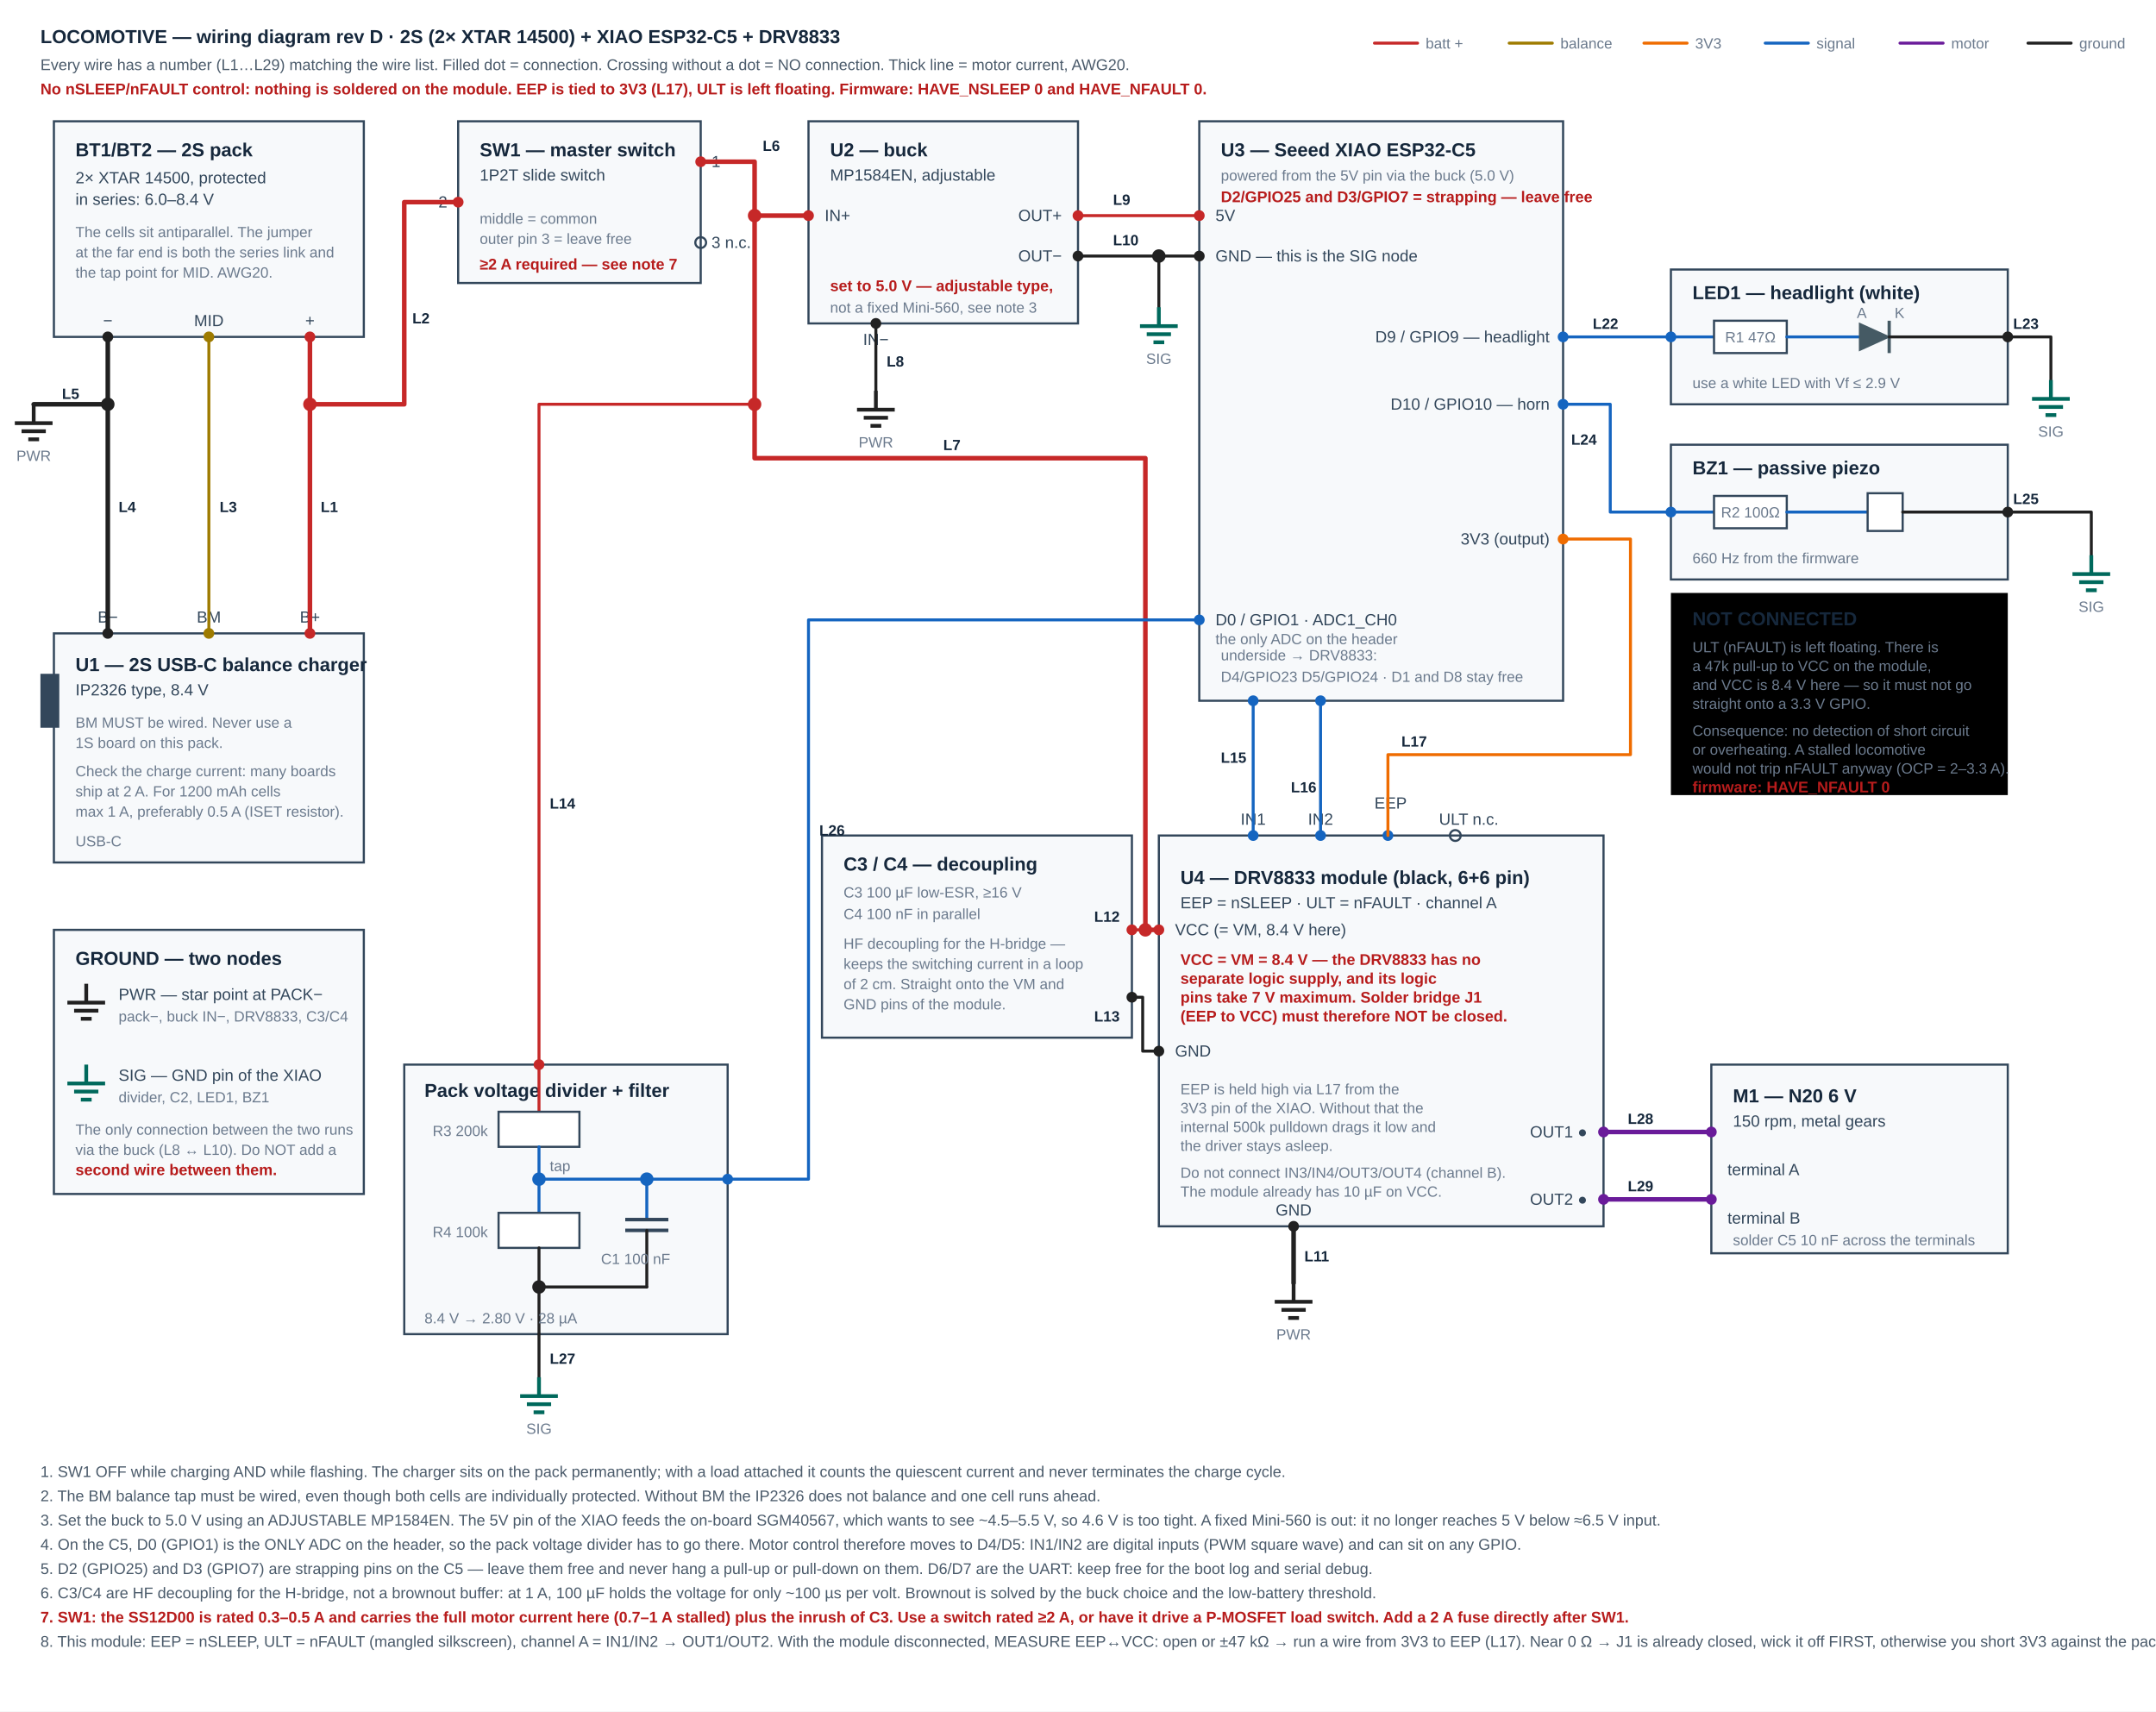
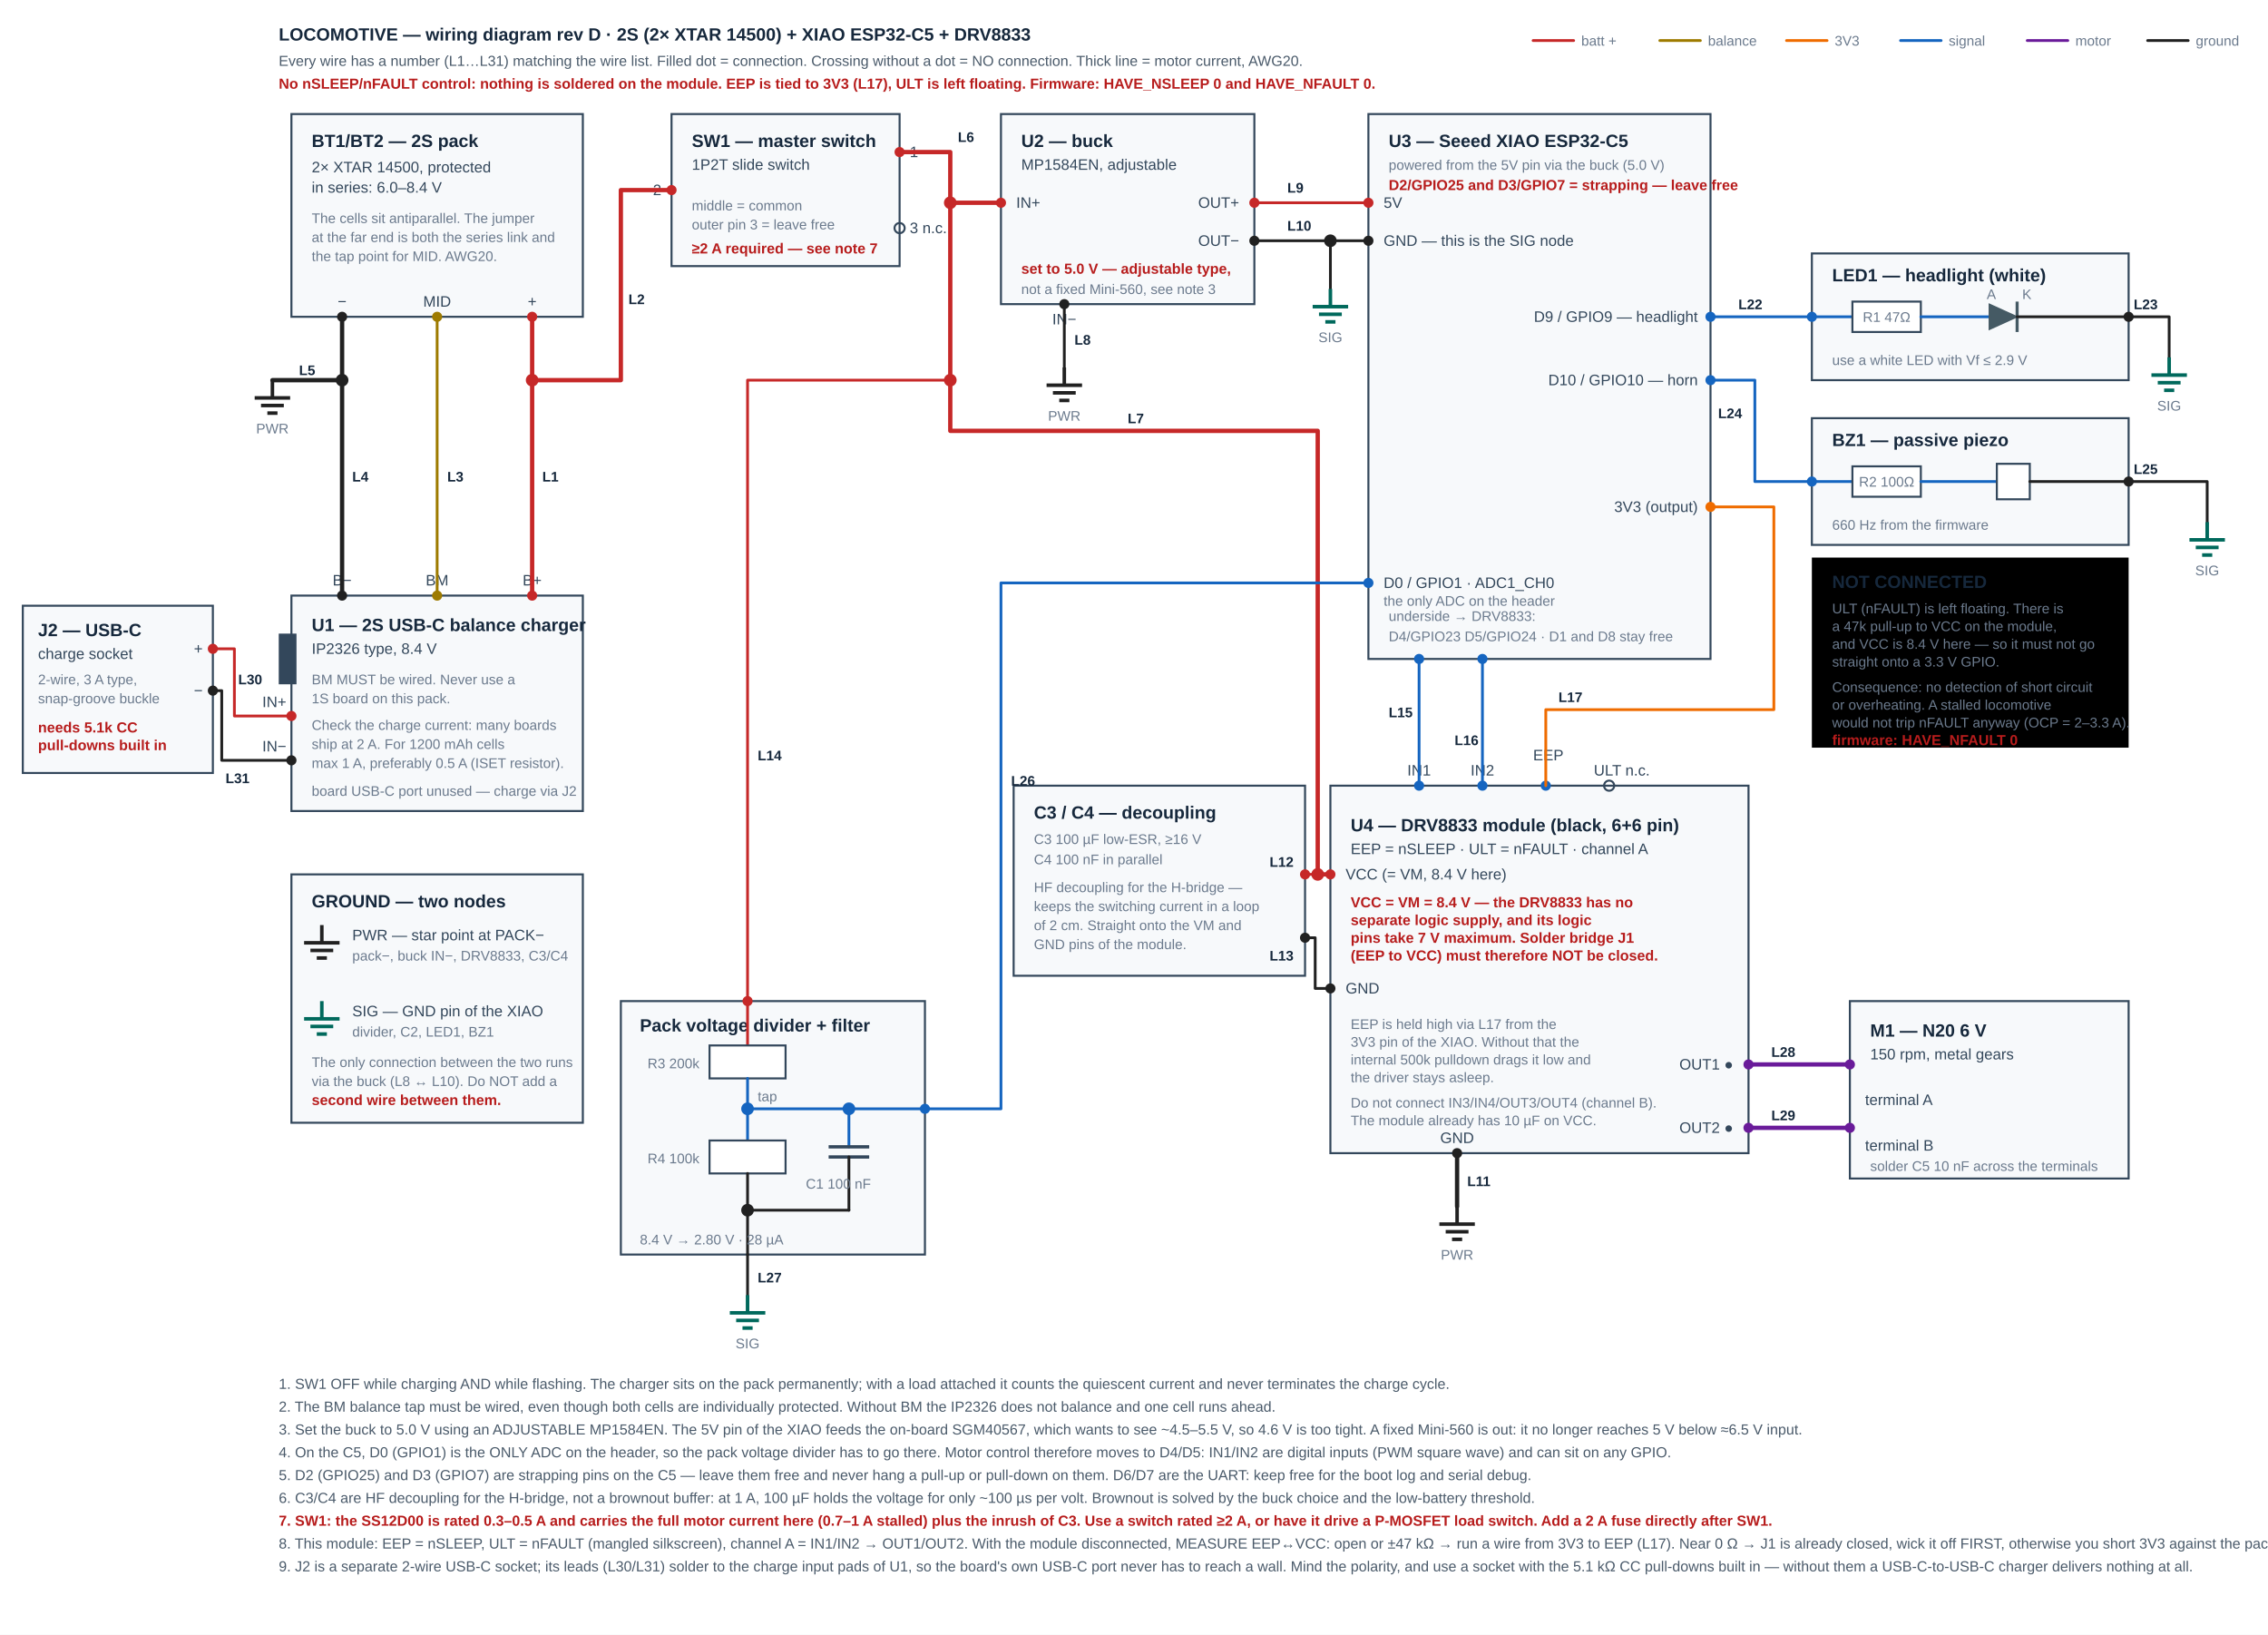
- <svg xmlns="http://www.w3.org/2000/svg" viewBox="0 0 1600 1270" width="1600" height="1270" font-family="Segoe UI, Arial, sans-serif" font-size="13">
+ <svg xmlns="http://www.w3.org/2000/svg" viewBox="-190 0 1790 1290" width="1790" height="1290" font-family="Segoe UI, Arial, sans-serif" font-size="13">
  <style>
    .box{fill:#f7f9fb;stroke:#33475b;stroke-width:1.6}
    .hdr{font-weight:700;font-size:14px;fill:#16283c}
    .pin{font-size:12px;fill:#33475b}
    .sub{font-size:11px;fill:#6b7a8d}
    .w{stroke-width:2.2;fill:none;stroke-linecap:round;stroke-linejoin:round}
    .hv{stroke-width:3.4}
    .pos{stroke:#c62828}
    .neg{stroke:#212121}
    .sig{stroke:#1565c0}
    .v33{stroke:#ef6c00}
    .bal{stroke:#9e7b00}
    .mot{stroke:#6a1b9a}
    .gp{stroke:#212121;stroke-width:2.8;fill:none}
    .gs{stroke:#00695c;stroke-width:2.8;fill:none}
    .wn{font-size:11px;font-weight:700;fill:#16283c}
    .note{font-size:11.5px;fill:#4a5a6a}
    .warn{font-size:11.5px;fill:#b71c1c;font-weight:600}
  </style>
-   <rect x="0" y="0" width="1600" height="1270" fill="#ffffff" />
+   <rect x="-190" y="0" width="1790" height="1290" fill="#ffffff" />
  <text x="30" y="32" font-size="19" class="hdr">LOCOMOTIVE — wiring diagram rev D  ·  2S (2× XTAR 14500) + XIAO ESP32-C5 + DRV8833</text>
-   <text x="30" y="52" class="note">Every wire has a number (L1…L29) matching the wire list. Filled dot = connection. Crossing without a dot = NO connection. Thick line = motor current, AWG20.</text>
+   <text x="30" y="52" class="note">Every wire has a number (L1…L31) matching the wire list. Filled dot = connection. Crossing without a dot = NO connection. Thick line = motor current, AWG20.</text>
  <text x="30" y="70" class="warn">No nSLEEP/nFAULT control: nothing is soldered on the module. EEP is tied to 3V3 (L17), ULT is left floating. Firmware: HAVE_NSLEEP 0 and HAVE_NFAULT 0.</text>
  <line class="w pos" x1="1020" y1="32" x2="1052" y2="32" />
  <text x="1058" y="36" class="sub">batt +</text>
  <line class="w bal" x1="1120" y1="32" x2="1152" y2="32" />
  <text x="1158" y="36" class="sub">balance</text>
  <line class="w v33" x1="1220" y1="32" x2="1252" y2="32" />
  <text x="1258" y="36" class="sub">3V3</text>
  <line class="w sig" x1="1310" y1="32" x2="1342" y2="32" />
  <text x="1348" y="36" class="sub">signal</text>
  <line class="w mot" x1="1410" y1="32" x2="1442" y2="32" />
  <text x="1448" y="36" class="sub">motor</text>
  <line class="w neg" x1="1505" y1="32" x2="1537" y2="32" />
  <text x="1543" y="36" class="sub">ground</text>
  <rect x="40" y="90" width="230" height="160" class="box" />
  <text x="56" y="116" class="hdr">BT1/BT2 — 2S pack</text>
  <text x="56" y="136" class="pin">2× XTAR 14500, protected</text>
  <text x="56" y="152" class="pin">in series: 6.0–8.4 V</text>
  <text x="56" y="176" class="sub">The cells sit antiparallel. The jumper</text>
  <text x="56" y="191" class="sub">at the far end is both the series link and</text>
  <text x="56" y="206" class="sub">the tap point for MID. AWG20.</text>
  <text x="80" y="242" class="pin" text-anchor="middle">−</text>
  <text x="155" y="242" class="pin" text-anchor="middle">MID</text>
  <text x="230" y="242" class="pin" text-anchor="middle">+</text>
  <circle cx="80" cy="250" r="4" fill="#212121" />
  <circle cx="155" cy="250" r="4" fill="#9e7b00" />
  <circle cx="230" cy="250" r="4" fill="#c62828" />
  <rect x="40" y="470" width="230" height="170" class="box" />
  <text x="80" y="462" class="pin" text-anchor="middle">B−</text>
  <text x="155" y="462" class="pin" text-anchor="middle">BM</text>
  <text x="230" y="462" class="pin" text-anchor="middle">B+</text>
  <circle cx="80" cy="470" r="4" fill="#212121" />
  <circle cx="155" cy="470" r="4" fill="#9e7b00" />
  <circle cx="230" cy="470" r="4" fill="#c62828" />
  <text x="56" y="498" class="hdr">U1 — 2S USB-C balance charger</text>
  <text x="56" y="516" class="pin">IP2326 type, 8.4 V</text>
  <text x="56" y="540" class="sub">BM MUST be wired. Never use a</text>
  <text x="56" y="555" class="sub">1S board on this pack.</text>
  <text x="56" y="576" class="sub">Check the charge current: many boards</text>
  <text x="56" y="591" class="sub">ship at 2 A. For 1200 mAh cells</text>
  <text x="56" y="606" class="sub">max 1 A, preferably 0.5 A (ISET resistor).</text>
  <rect x="30" y="500" width="14" height="40" fill="#33475b" />
-   <text x="56" y="628" class="sub">USB-C</text>
+   <circle cx="40" cy="565" r="4" fill="#c62828" />
+   <circle cx="40" cy="600" r="4" fill="#212121" />
+   <text x="36" y="558" class="pin" text-anchor="end">IN+</text>
+   <text x="36" y="593" class="pin" text-anchor="end">IN−</text>
+   <text x="56" y="628" class="sub">board USB-C port unused — charge via J2</text>
+   <rect x="-172" y="478" width="150" height="132" class="box" />
+   <text x="-160" y="502" class="hdr">J2 — USB-C</text>
+   <text x="-160" y="520" class="pin">charge socket</text>
+   <text x="-160" y="540" class="sub">2-wire, 3 A type,</text>
+   <text x="-160" y="555" class="sub">snap-groove buckle</text>
+   <text x="-160" y="578" class="warn">needs 5.1k CC</text>
+   <text x="-160" y="592" class="warn">pull-downs built in</text>
+   <text x="-30" y="516" class="pin" text-anchor="end">+</text>
+   <text x="-30" y="549" class="pin" text-anchor="end">−</text>
+   <circle cx="-22" cy="512" r="4" fill="#c62828" />
+   <circle cx="-22" cy="545" r="4" fill="#212121" />
+   <path class="w pos" d="M-22 512 H-5 V565 H40" />
+   <text x="-2" y="540" class="wn" fill="#c62828">L30</text>
+   <path class="w neg" d="M-22 545 H-15 V600 H40" />
+   <text x="-12" y="618" class="wn">L31</text>
  <rect x="40" y="690" width="230" height="196" class="box" />
  <text x="56" y="716" class="hdr">GROUND — two nodes</text>
  <g class="gp">
    <path d="M64 730 V744" />
    <path d="M50 744 H78" />
    <path d="M55 750 H73" />
    <path d="M60 756 H68" />
  </g>
  <text x="88" y="742" class="pin">PWR — star point at PACK−</text>
  <text x="88" y="758" class="sub">pack−, buck IN−, DRV8833, C3/C4</text>
  <g class="gs">
    <path d="M64 790 V804" />
    <path d="M50 804 H78" />
    <path d="M55 810 H73" />
    <path d="M60 816 H68" />
  </g>
  <text x="88" y="802" class="pin">SIG — GND pin of the XIAO</text>
  <text x="88" y="818" class="sub">divider, C2, LED1, BZ1</text>
  <text x="56" y="842" class="sub">The only connection between the two runs</text>
  <text x="56" y="857" class="sub">via the buck (L8 ↔ L10). Do NOT add a</text>
  <text x="56" y="872" class="warn">second wire between them.</text>
  <rect x="340" y="90" width="180" height="120" class="box" />
  <text x="356" y="116" class="hdr">SW1 — master switch</text>
  <text x="356" y="134" class="pin">1P2T slide switch</text>
  <text x="356" y="166" class="sub">middle = common</text>
  <text x="356" y="181" class="sub">outer pin 3 = leave free</text>
  <text x="356" y="200" class="warn">≥2 A required — see note 7</text>
  <text x="332" y="154" class="pin" text-anchor="end">2</text>
  <circle cx="340" cy="150" r="4" fill="#c62828" />
  <text x="528" y="124" class="pin">1</text>
  <circle cx="520" cy="120" r="4" fill="#c62828" />
  <text x="528" y="184" class="pin">3 n.c.</text>
  <circle cx="520" cy="180" r="4" fill="none" stroke="#33475b" stroke-width="1.6" />
  <rect x="600" y="90" width="200" height="150" class="box" />
  <text x="616" y="116" class="hdr">U2 — buck</text>
  <text x="616" y="134" class="pin">MP1584EN, adjustable</text>
  <text x="612" y="164" class="pin">IN+</text>
  <circle cx="600" cy="160" r="4" fill="#c62828" />
  <text x="788" y="164" class="pin" text-anchor="end">OUT+</text>
  <circle cx="800" cy="160" r="4" fill="#c62828" />
  <text x="788" y="194" class="pin" text-anchor="end">OUT−</text>
  <circle cx="800" cy="190" r="4" fill="#212121" />
  <text x="616" y="216" class="warn">set to 5.0 V — adjustable type,</text>
  <text x="616" y="232" class="sub">not a fixed Mini-560, see note 3</text>
  <text x="650" y="256" class="pin" text-anchor="middle">IN−</text>
  <circle cx="650" cy="240" r="4" fill="#212121" />
  <rect x="890" y="90" width="270" height="430" class="box" />
  <text x="906" y="116" class="hdr">U3 — Seeed XIAO ESP32-C5</text>
  <text x="906" y="134" class="sub">powered from the 5V pin via the buck (5.0 V)</text>
  <text x="906" y="150" class="warn">D2/GPIO25 and D3/GPIO7 = strapping — leave free</text>
  <circle cx="890" cy="160" r="4" fill="#c62828" />
  <text x="902" y="164" class="pin">5V</text>
  <circle cx="890" cy="190" r="4" fill="#212121" />
  <text x="902" y="194" class="pin">GND — this is the SIG node</text>
  <circle cx="890" cy="460" r="4" fill="#1565c0" />
  <text x="902" y="464" class="pin">D0 / GPIO1 · ADC1_CH0</text>
  <text x="902" y="478" class="sub">the only ADC on the header</text>
  <circle cx="1160" cy="250" r="4" fill="#1565c0" />
  <text x="1150" y="254" class="pin" text-anchor="end">D9 / GPIO9 — headlight</text>
  <circle cx="1160" cy="300" r="4" fill="#1565c0" />
  <text x="1150" y="304" class="pin" text-anchor="end">D10 / GPIO10 — horn</text>
  <circle cx="1160" cy="400" r="4" fill="#ef6c00" />
  <text x="1150" y="404" class="pin" text-anchor="end">3V3 (output)</text>
  <text x="906" y="490" class="sub">underside → DRV8833:</text>
  <text x="906" y="506" class="sub">D4/GPIO23  D5/GPIO24   ·   D1 and D8 stay free</text>
  <circle cx="930" cy="520" r="4" fill="#1565c0" />
  <circle cx="980" cy="520" r="4" fill="#1565c0" />
  <rect x="860" y="620" width="330" height="290" class="box" />
  <text x="930" y="612" class="pin" text-anchor="middle">IN1</text>
  <text x="980" y="612" class="pin" text-anchor="middle">IN2</text>
  <text x="1032" y="600" class="pin" text-anchor="middle">EEP</text>
  <text x="1090" y="612" class="pin" text-anchor="middle">ULT n.c.</text>
  <circle cx="930" cy="620" r="4" fill="#1565c0" />
  <circle cx="980" cy="620" r="4" fill="#1565c0" />
  <circle cx="1030" cy="620" r="4" fill="#1565c0" />
  <circle cx="1080" cy="620" r="4" fill="none" stroke="#33475b" stroke-width="1.6" />
  <text x="876" y="656" class="hdr">U4 — DRV8833 module (black, 6+6 pin)</text>
  <text x="876" y="674" class="pin">EEP = nSLEEP · ULT = nFAULT · channel A</text>
  <circle cx="860" cy="690" r="4" fill="#c62828" />
  <text x="872" y="694" class="pin">VCC  (= VM, 8.4 V here)</text>
  <circle cx="860" cy="780" r="4" fill="#212121" />
  <text x="872" y="784" class="pin">GND</text>
  <text x="876" y="716" class="warn">VCC = VM = 8.4 V — the DRV8833 has no</text>
  <text x="876" y="730" class="warn">separate logic supply, and its logic</text>
  <text x="876" y="744" class="warn">pins take 7 V maximum. Solder bridge J1</text>
  <text x="876" y="758" class="warn">(EEP to VCC) must therefore NOT be closed.</text>
  <text x="876" y="812" class="sub">EEP is held high via L17 from the</text>
  <text x="876" y="826" class="sub">3V3 pin of the XIAO. Without that the</text>
  <text x="876" y="840" class="sub">internal 500k pulldown drags it low and</text>
  <text x="876" y="854" class="sub">the driver stays asleep.</text>
  <text x="876" y="874" class="sub">Do not connect IN3/IN4/OUT3/OUT4 (channel B).</text>
  <text x="876" y="888" class="sub">The module already has 10 µF on VCC.</text>
  <text x="1178" y="844" class="pin" text-anchor="end">OUT1 ●</text>
  <circle cx="1190" cy="840" r="4" fill="#6a1b9a" />
  <text x="1178" y="894" class="pin" text-anchor="end">OUT2 ●</text>
  <circle cx="1190" cy="890" r="4" fill="#6a1b9a" />
  <text x="960" y="902" class="pin" text-anchor="middle">GND</text>
  <circle cx="960" cy="910" r="4" fill="#212121" />
  <rect x="1270" y="790" width="220" height="140" class="box" />
  <text x="1286" y="818" class="hdr">M1 — N20 6 V</text>
  <text x="1286" y="836" class="pin">150 rpm, metal gears</text>
  <circle cx="1270" cy="840" r="4" fill="#6a1b9a" />
  <circle cx="1270" cy="890" r="4" fill="#6a1b9a" />
  <text x="1282" y="872" class="pin">terminal A</text>
  <text x="1282" y="908" class="pin">terminal B</text>
  <text x="1286" y="924" class="sub">solder C5 10 nF across the terminals</text>
  <rect x="610" y="620" width="230" height="150" class="box" />
  <text x="626" y="646" class="hdr">C3 / C4 — decoupling</text>
  <text x="626" y="666" class="sub">C3 100 µF low-ESR, ≥16 V</text>
  <text x="626" y="682" class="sub">C4 100 nF in parallel</text>
  <text x="626" y="704" class="sub">HF decoupling for the H-bridge —</text>
  <text x="626" y="719" class="sub">keeps the switching current in a loop</text>
  <text x="626" y="734" class="sub">of 2 cm. Straight onto the VM and</text>
  <text x="626" y="749" class="sub">GND pins of the module.</text>
  <circle cx="840" cy="690" r="4" fill="#c62828" />
  <circle cx="840" cy="740" r="4" fill="#212121" />
  <rect x="300" y="790" width="240" height="200" class="box" />
  <text x="315" y="814" class="hdr">Pack voltage divider + filter</text>
  <circle cx="400" cy="790" r="4" fill="#c62828" />
  <line class="w pos" x1="400" y1="790" x2="400" y2="825" />
  <rect x="370" y="825" width="60" height="26" fill="#fff" stroke="#33475b" stroke-width="1.6" />
  <text x="362" y="843" class="sub" text-anchor="end">R3 200k</text>
  <line class="w sig" x1="400" y1="851" x2="400" y2="900" />
  <rect x="370" y="900" width="60" height="26" fill="#fff" stroke="#33475b" stroke-width="1.6" />
  <text x="362" y="918" class="sub" text-anchor="end">R4 100k</text>
  <line class="w neg" x1="400" y1="926" x2="400" y2="990" />
  <line class="w sig" x1="400" y1="875" x2="540" y2="875" />
  <circle cx="400" cy="875" r="5" fill="#1565c0" />
  <circle cx="540" cy="875" r="4" fill="#1565c0" />
  <text x="408" y="869" class="sub">tap</text>
  <line class="w sig" x1="480" y1="875" x2="480" y2="905" />
  <circle cx="480" cy="875" r="5" fill="#1565c0" />
  <line x1="464" y1="905" x2="496" y2="905" stroke="#33475b" stroke-width="2.6" />
  <line x1="464" y1="913" x2="496" y2="913" stroke="#33475b" stroke-width="2.6" />
  <line class="w neg" x1="480" y1="913" x2="480" y2="955" />
  <line class="w neg" x1="480" y1="955" x2="400" y2="955" />
  <circle cx="400" cy="955" r="5" fill="#212121" />
  <text x="446" y="938" class="sub">C1 100 nF</text>
  <text x="315" y="982" class="sub">8.4 V → 2.80 V · 28 µA</text>
  <rect x="1240" y="200" width="250" height="100" class="box" />
  <text x="1256" y="222" class="hdr">LED1 — headlight (white)</text>
  <circle cx="1240" cy="250" r="4" fill="#1565c0" />
  <line class="w sig" x1="1240" y1="250" x2="1272" y2="250" />
  <rect x="1272" y="238" width="54" height="24" fill="#fff" stroke="#33475b" stroke-width="1.6" />
  <text x="1299" y="254" class="sub" text-anchor="middle">R1 47Ω</text>
  <line class="w sig" x1="1326" y1="250" x2="1380" y2="250" />
  <polygon points="1380,240 1380,260 1402,250" fill="#455a64" stroke="#455a64" />
  <line x1="1402" y1="238" x2="1402" y2="262" stroke="#455a64" stroke-width="2.4" />
  <text x="1378" y="236" class="sub">A</text>
  <text x="1406" y="236" class="sub">K</text>
  <line class="w neg" x1="1402" y1="250" x2="1490" y2="250" />
  <circle cx="1490" cy="250" r="4" fill="#212121" />
  <text x="1256" y="288" class="sub">use a white LED with Vf ≤ 2.9 V</text>
  <rect x="1240" y="330" width="250" height="100" class="box" />
  <text x="1256" y="352" class="hdr">BZ1 — passive piezo</text>
  <circle cx="1240" cy="380" r="4" fill="#1565c0" />
  <line class="w sig" x1="1240" y1="380" x2="1272" y2="380" />
  <rect x="1272" y="368" width="54" height="24" fill="#fff" stroke="#33475b" stroke-width="1.6" />
  <text x="1299" y="384" class="sub" text-anchor="middle">R2 100Ω</text>
  <line class="w sig" x1="1326" y1="380" x2="1386" y2="380" />
  <rect x="1386" y="366" width="26" height="28" fill="#fff" stroke="#33475b" stroke-width="1.6" />
  <line class="w neg" x1="1412" y1="380" x2="1490" y2="380" />
  <circle cx="1490" cy="380" r="4" fill="#212121" />
  <text x="1256" y="418" class="sub">660 Hz from the firmware</text>
  <rect x="1240" y="440" width="250" height="150" class="ib" />
  <text x="1256" y="464" class="hdr">NOT CONNECTED</text>
  <text x="1256" y="484" class="sub">ULT (nFAULT) is left floating. There is</text>
  <text x="1256" y="498" class="sub">a 47k pull-up to VCC on the module,</text>
  <text x="1256" y="512" class="sub">and VCC is 8.4 V here — so it must not go</text>
  <text x="1256" y="526" class="sub">straight onto a 3.3 V GPIO.</text>
  <text x="1256" y="546" class="sub">Consequence: no detection of short circuit</text>
  <text x="1256" y="560" class="sub">or overheating. A stalled locomotive</text>
  <text x="1256" y="574" class="sub">would not trip nFAULT anyway (OCP = 2–3.3 A).</text>
  <text x="1256" y="588" class="warn">firmware: HAVE_NFAULT 0</text>
  <path class="w pos hv" d="M230 250 V470" />
  <text x="238" y="380" class="wn" fill="#c62828">L1</text>
  <path class="w pos hv" d="M230 300 H300 V150 H340" />
  <circle cx="230" cy="300" r="5" fill="#c62828" />
  <text x="306" y="240" class="wn" fill="#c62828">L2</text>
  <path class="w bal" d="M155 250 V470" />
  <text x="163" y="380" class="wn" fill="#9e7b00">L3</text>
  <path class="w neg hv" d="M80 250 V470" />
  <text x="88" y="380" class="wn">L4</text>
  <path class="w neg hv" d="M80 300 H25" />
  <circle cx="80" cy="300" r="5" fill="#212121" />
  <g class="gp">
    <path d="M25 300 V314" />
    <path d="M11 314 H39" />
    <path d="M16 320 H34" />
    <path d="M21 326 H29" />
  </g>
  <text x="25" y="342" class="sub" text-anchor="middle">PWR</text>
  <text x="46" y="296" class="wn">L5</text>
  <path class="w pos hv" d="M520 120 H560 V160 H600" />
  <text x="566" y="112" class="wn" fill="#c62828">L6</text>
  <path class="w pos hv" d="M560 160 V340 H850 V690 H860" />
  <circle cx="560" cy="160" r="5" fill="#c62828" />
  <text x="700" y="334" class="wn" fill="#c62828">L7</text>
  <path class="w neg" d="M650 240 V290" />
  <g class="gp">
    <path d="M650 290 V304" />
    <path d="M636 304 H664" />
    <path d="M641 310 H659" />
    <path d="M646 316 H654" />
  </g>
  <text x="650" y="332" class="sub" text-anchor="middle">PWR</text>
  <text x="658" y="272" class="wn">L8</text>
  <path class="w pos" d="M800 160 H890" />
  <text x="826" y="152" class="wn" fill="#c62828">L9</text>
  <path class="w neg" d="M800 190 H890" />
  <text x="826" y="182" class="wn">L10</text>
  <path class="w neg" d="M860 190 V228" />
  <circle cx="860" cy="190" r="5" fill="#212121" />
  <g class="gs">
    <path d="M860 228 V242" />
    <path d="M846 242 H874" />
    <path d="M851 248 H869" />
    <path d="M856 254 H864" />
  </g>
  <text x="860" y="270" class="sub" text-anchor="middle">SIG</text>
  <path class="w neg hv" d="M960 910 V952" />
  <g class="gp">
    <path d="M960 952 V966" />
    <path d="M946 966 H974" />
    <path d="M951 972 H969" />
    <path d="M956 978 H964" />
  </g>
  <text x="960" y="994" class="sub" text-anchor="middle">PWR</text>
  <text x="968" y="936" class="wn">L11</text>
  <path class="w pos" d="M840 690 H850" />
  <circle cx="850" cy="690" r="5" fill="#c62828" />
  <text x="812" y="684" class="wn" fill="#c62828">L12</text>
  <path class="w neg" d="M840 740 H848 V780 H860" />
  <text x="812" y="758" class="wn">L13</text>
  <path class="w pos" d="M560 300 H400 V790" />
  <circle cx="560" cy="300" r="5" fill="#c62828" />
  <text x="408" y="600" class="wn" fill="#c62828">L14</text>
  <path class="w sig" d="M930 520 V620" />
  <text x="906" y="566" class="wn" fill="#1565c0">L15</text>
  <path class="w sig" d="M980 520 V620" />
  <text x="958" y="588" class="wn" fill="#1565c0">L16</text>
  <path class="w v33" d="M1160 400 H1210 V560 H1030 V620" />
  <text x="1040" y="554" class="wn" fill="#ef6c00">L17</text>
  <path class="w sig" d="M1160 250 H1240" />
  <text x="1182" y="244" class="wn" fill="#1565c0">L22</text>
  <path class="w neg" d="M1490 250 H1522 V282" />
  <g class="gs">
    <path d="M1522 282 V296" />
    <path d="M1508 296 H1536" />
    <path d="M1513 302 H1531" />
    <path d="M1518 308 H1526" />
  </g>
  <text x="1522" y="324" class="sub" text-anchor="middle">SIG</text>
  <text x="1494" y="244" class="wn">L23</text>
  <path class="w sig" d="M1160 300 H1195 V380 H1240" />
  <text x="1166" y="330" class="wn" fill="#1565c0">L24</text>
  <path class="w neg" d="M1490 380 H1552 V412" />
  <g class="gs">
    <path d="M1552 412 V426" />
    <path d="M1538 426 H1566" />
    <path d="M1543 432 H1561" />
    <path d="M1548 438 H1556" />
  </g>
  <text x="1552" y="454" class="sub" text-anchor="middle">SIG</text>
  <text x="1494" y="374" class="wn">L25</text>
  <path class="w sig" d="M540 875 H600 V460 H890" />
  <text x="608" y="620" class="wn" fill="#1565c0">L26</text>
  <path class="w neg" d="M400 990 V1022" />
  <g class="gs">
    <path d="M400 1022 V1036" />
    <path d="M386 1036 H414" />
    <path d="M391 1042 H409" />
    <path d="M396 1048 H404" />
  </g>
  <text x="400" y="1064" class="sub" text-anchor="middle">SIG</text>
  <text x="408" y="1012" class="wn">L27</text>
  <path class="w mot hv" d="M1190 840 H1270" />
  <text x="1208" y="834" class="wn" fill="#6a1b9a">L28</text>
  <path class="w mot hv" d="M1190 890 H1270" />
  <text x="1208" y="884" class="wn" fill="#6a1b9a">L29</text>
  <text x="30" y="1096" class="note">1. SW1 OFF while charging AND while flashing. The charger sits on the pack permanently; with a load attached it counts the quiescent current and never terminates the charge cycle.</text>
  <text x="30" y="1114" class="note">2. The BM balance tap must be wired, even though both cells are individually protected. Without BM the IP2326 does not balance and one cell runs ahead.</text>
  <text x="30" y="1132" class="note">3. Set the buck to 5.0 V using an ADJUSTABLE MP1584EN. The 5V pin of the XIAO feeds the on-board SGM40567, which wants to see ~4.5–5.5 V, so 4.6 V is too tight. A fixed Mini-560 is out: it no longer reaches 5 V below ≈6.5 V input.</text>
  <text x="30" y="1150" class="note">4. On the C5, D0 (GPIO1) is the ONLY ADC on the header, so the pack voltage divider has to go there. Motor control therefore moves to D4/D5: IN1/IN2 are digital inputs (PWM square wave) and can sit on any GPIO.</text>
  <text x="30" y="1168" class="note">5. D2 (GPIO25) and D3 (GPIO7) are strapping pins on the C5 — leave them free and never hang a pull-up or pull-down on them. D6/D7 are the UART: keep free for the boot log and serial debug.</text>
  <text x="30" y="1186" class="note">6. C3/C4 are HF decoupling for the H-bridge, not a brownout buffer: at 1 A, 100 µF holds the voltage for only ~100 µs per volt. Brownout is solved by the buck choice and the low-battery threshold.</text>
  <text x="30" y="1204" class="warn">7. SW1: the SS12D00 is rated 0.3–0.5 A and carries the full motor current here (0.7–1 A stalled) plus the inrush of C3. Use a switch rated ≥2 A, or have it drive a P-MOSFET load switch. Add a 2 A fuse directly after SW1.</text>
  <text x="30" y="1222" class="note">8. This module: EEP = nSLEEP, ULT = nFAULT (mangled silkscreen), channel A = IN1/IN2 → OUT1/OUT2. With the module disconnected, MEASURE EEP↔VCC: open or ±47 kΩ → run a wire from 3V3 to EEP (L17). Near 0 Ω → J1 is already closed, wick it off FIRST, otherwise you short 3V3 against the pack.</text>
+   <text x="30" y="1240" class="note">9. J2 is a separate 2-wire USB-C socket; its leads (L30/L31) solder to the charge input pads of U1, so the board's own USB-C port never has to reach a wall. Mind the polarity, and use a socket with the 5.1 kΩ CC pull-downs built in — without them a USB-C-to-USB-C charger delivers nothing at all.</text>
</svg>
